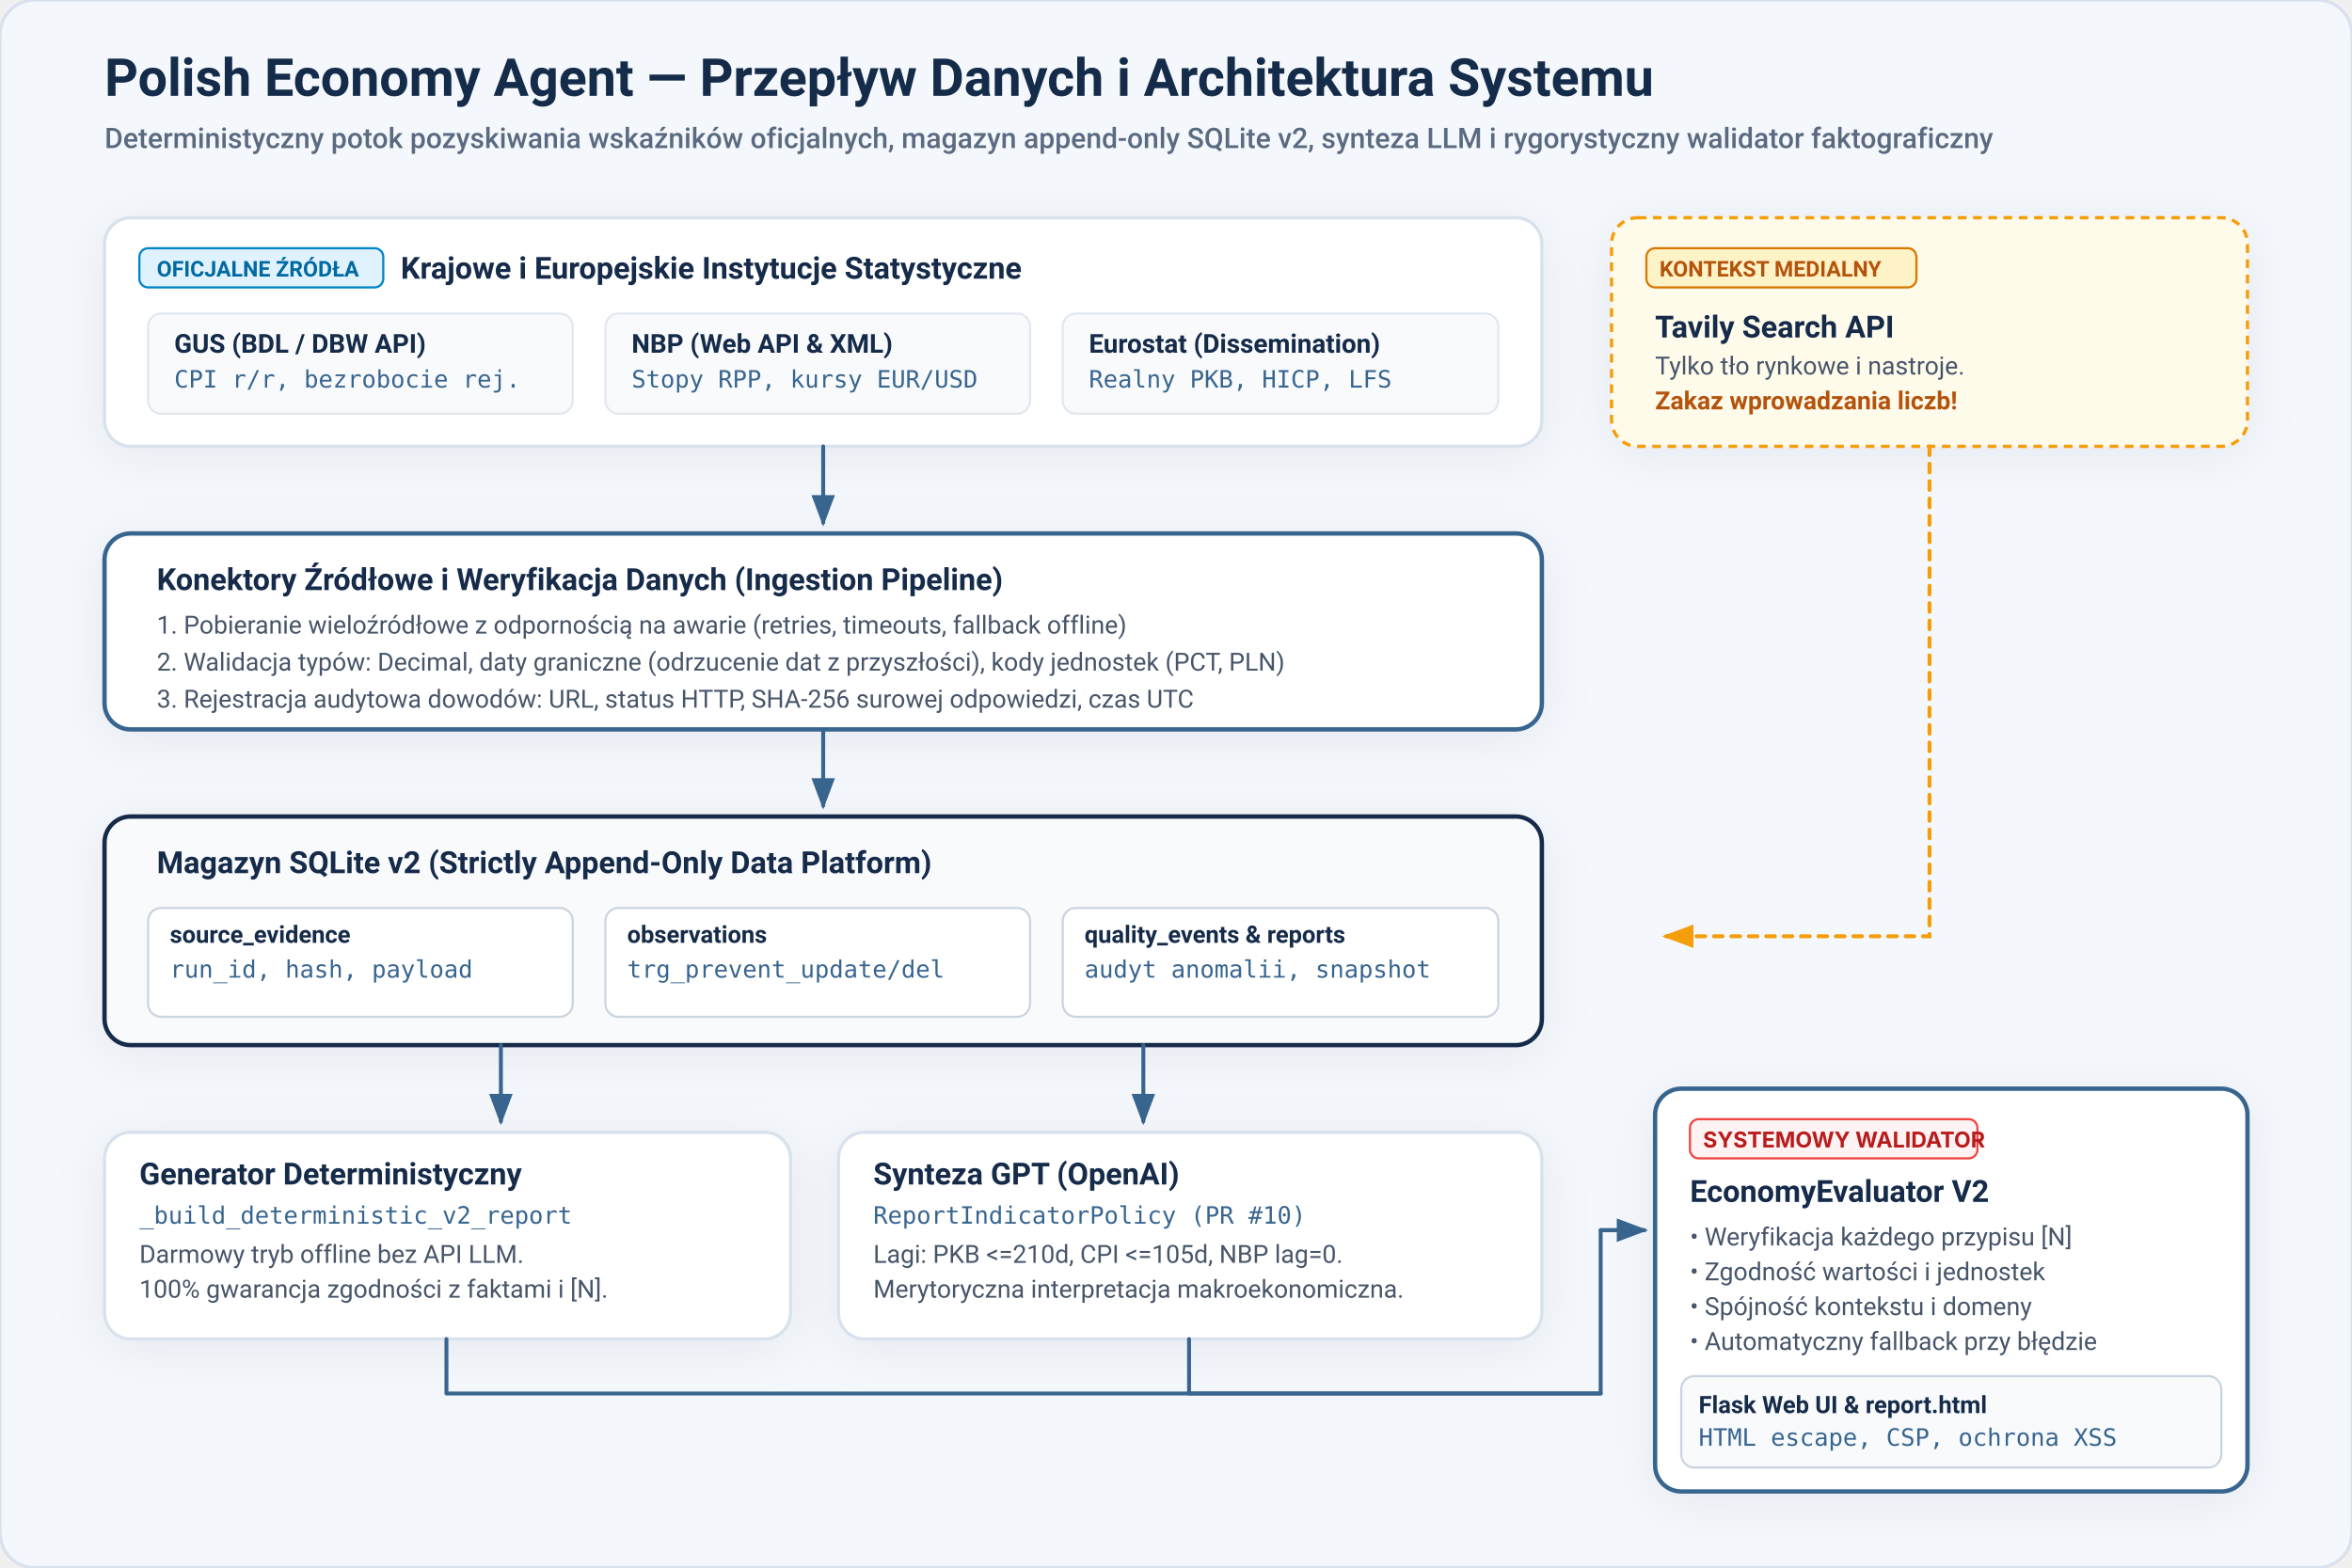
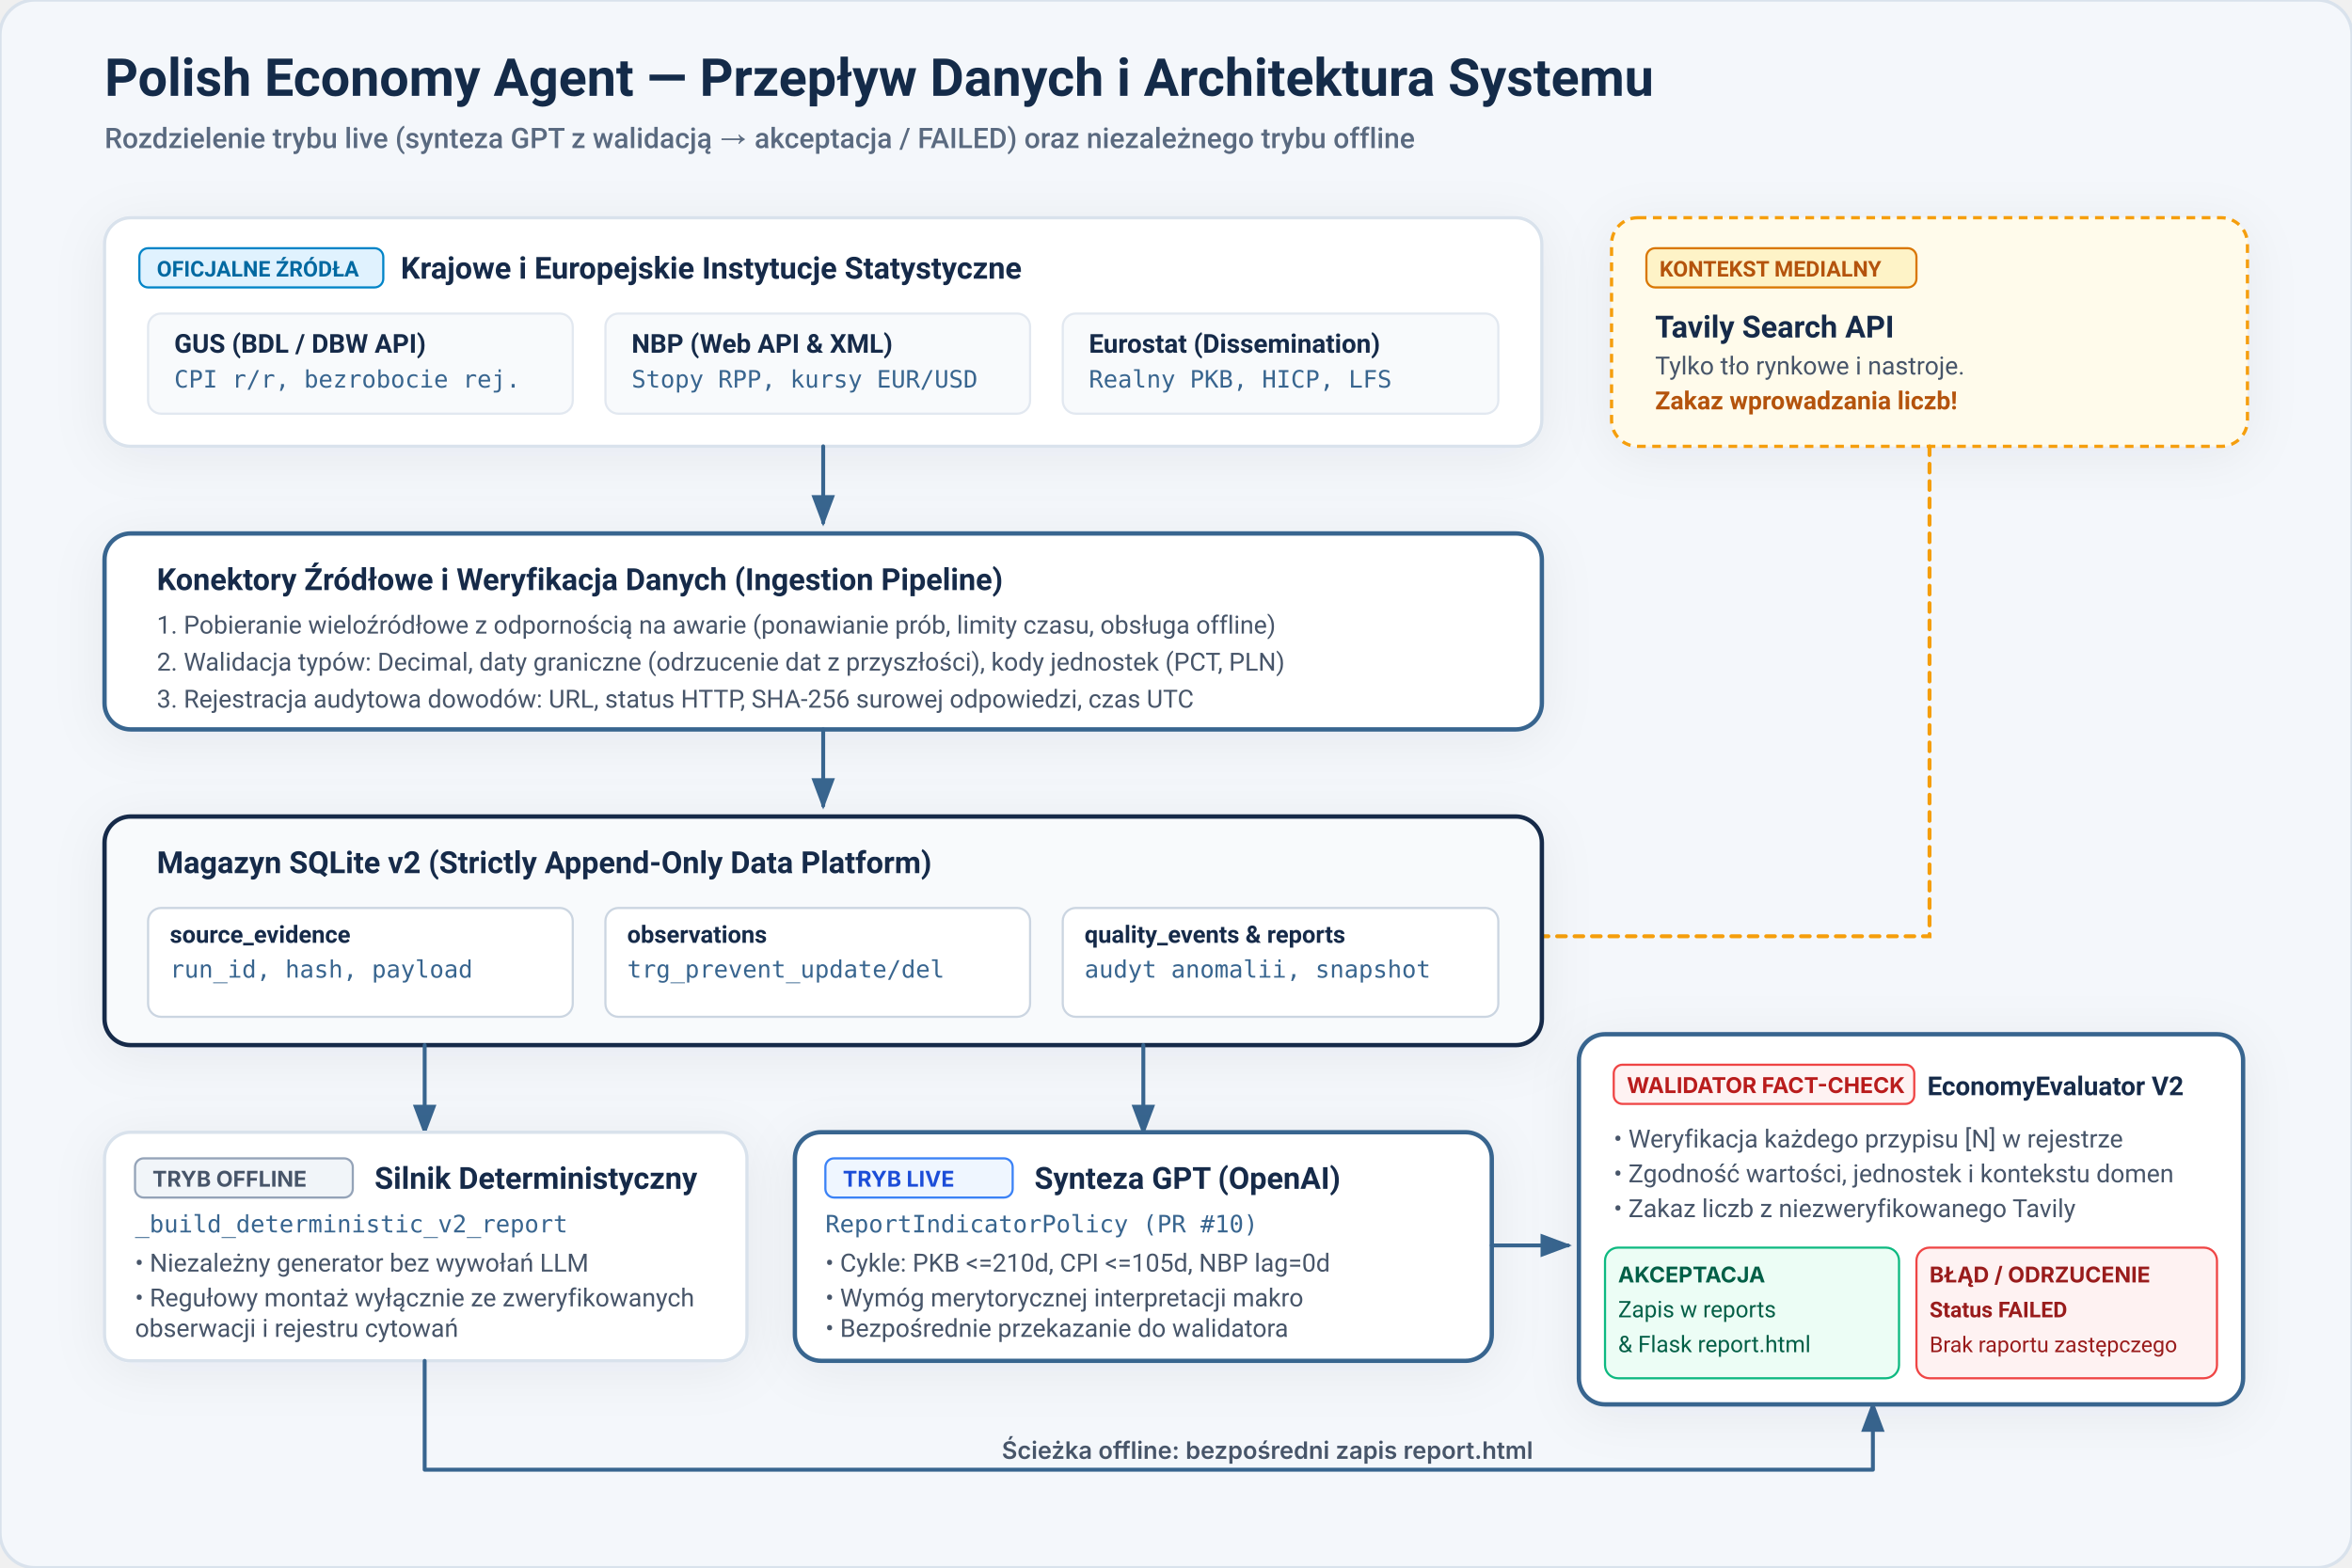
<svg xmlns="http://www.w3.org/2000/svg" viewBox="0 0 1080 720" width="100%" height="100%">
  <defs>
    <style>
      .bg { fill: #F4F7FB; }
      .title { font-family: -apple-system, BlinkMacSystemFont, "Segoe UI", Roboto, Helvetica, Arial, sans-serif; font-size: 24px; font-weight: 700; fill: #142B49; }
      .subtitle { font-family: -apple-system, BlinkMacSystemFont, "Segoe UI", Roboto, Helvetica, Arial, sans-serif; font-size: 13px; font-weight: 500; fill: #5A6A80; }
      .box { fill: #FFFFFF; stroke: #D9E2EC; stroke-width: 1.5; rx: 12px; }
      .box-accent { fill: #FFFFFF; stroke: #38658F; stroke-width: 2; rx: 12px; }
      .box-db { fill: #F8FAFC; stroke: #142B49; stroke-width: 2; rx: 12px; }
      .box-context { fill: #FFFBEB; stroke: #F59E0B; stroke-width: 1.5; stroke-dasharray: 4 3; rx: 12px; }
      .header-text { font-family: -apple-system, BlinkMacSystemFont, "Segoe UI", Roboto, Helvetica, Arial, sans-serif; font-size: 14px; font-weight: 700; fill: #142B49; }
      .body-text { font-family: -apple-system, BlinkMacSystemFont, "Segoe UI", Roboto, Helvetica, Arial, sans-serif; font-size: 11.5px; font-weight: 400; fill: #475569; }
      .mono-text { font-family: ui-monospace, SFMono-Regular, Menlo, Monaco, Consolas, monospace; font-size: 11px; fill: #38658F; }
      .badge-official { fill: #E0F2FE; stroke: #0284C7; stroke-width: 1; rx: 4px; }
      .badge-official-text { font-family: -apple-system, BlinkMacSystemFont, "Segoe UI", Roboto, Helvetica, Arial, sans-serif; font-size: 10px; font-weight: 600; fill: #0369A1; }
      .badge-context { fill: #FEF3C7; stroke: #D97706; stroke-width: 1; rx: 4px; }
      .badge-context-text { font-family: -apple-system, BlinkMacSystemFont, "Segoe UI", Roboto, Helvetica, Arial, sans-serif; font-size: 10px; font-weight: 600; fill: #B45309; }
      .arrow { stroke: #38658F; stroke-width: 1.8; fill: none; stroke-linecap: round; stroke-linejoin: round; }
      .arrow-dashed { stroke: #F59E0B; stroke-width: 1.8; stroke-dasharray: 4 4; fill: none; stroke-linecap: round; }
+       .arrow-red { stroke: #DC2626; stroke-width: 1.8; stroke-dasharray: 4 3; fill: none; stroke-linecap: round; }
+       .arrow-green { stroke: #059669; stroke-width: 1.8; fill: none; stroke-linecap: round; }
      .shadow { filter: drop-shadow(0px 4px 12px rgba(20, 43, 73, 0.06)); }
    </style>
    <marker id="arrowhead" markerWidth="8" markerHeight="6" refX="7" refY="3" orient="auto">
      <polygon points="0 0, 8 3, 0 6" fill="#38658F" />
    </marker>
    <marker id="arrowhead-orange" markerWidth="8" markerHeight="6" refX="7" refY="3" orient="auto">
      <polygon points="0 0, 8 3, 0 6" fill="#F59E0B" />
    </marker>
+     <marker id="arrowhead-red" markerWidth="8" markerHeight="6" refX="7" refY="3" orient="auto">
+       <polygon points="0 0, 8 3, 0 6" fill="#DC2626" />
+     </marker>
+     <marker id="arrowhead-green" markerWidth="8" markerHeight="6" refX="7" refY="3" orient="auto">
+       <polygon points="0 0, 8 3, 0 6" fill="#059669" />
+     </marker>
  </defs>
  <rect width="1080" height="720" rx="16" fill="#F4F7FB" stroke="#D9E2EC" stroke-width="1.5" />
  <g transform="translate(48, 44)">
    <text x="0" y="0" class="title">Polish Economy Agent — Przepływ Danych i Architektura Systemu</text>
-     <text x="0" y="24" class="subtitle">Deterministyczny potok pozyskiwania wskaźników oficjalnych, magazyn append-only SQLite v2, synteza LLM i rygorystyczny walidator faktograficzny</text>
+     <text x="0" y="24" class="subtitle">Rozdzielenie trybu live (synteza GPT z walidacją → akceptacja / FAILED) oraz niezależnego trybu offline</text>
  </g>
  <g class="shadow" transform="translate(48, 100)">
    <rect width="660" height="105" class="box" />
    <rect x="16" y="14" width="112" height="18" class="badge-official" />
    <text x="24" y="27" class="badge-official-text">OFICJALNE ŹRÓDŁA</text>
    <text x="136" y="28" class="header-text">Krajowe i Europejskie Instytucje Statystyczne</text>
    <rect x="20" y="44" width="195" height="46" rx="6" fill="#F8FAFC" stroke="#E2E8F0" />
    <text x="32" y="62" class="header-text" style="font-size:12px;">GUS (BDL / DBW API)</text>
    <text x="32" y="78" class="mono-text">CPI r/r, bezrobocie rej.</text>
    <rect x="230" y="44" width="195" height="46" rx="6" fill="#F8FAFC" stroke="#E2E8F0" />
    <text x="242" y="62" class="header-text" style="font-size:12px;">NBP (Web API &amp; XML)</text>
    <text x="242" y="78" class="mono-text">Stopy RPP, kursy EUR/USD</text>
    <rect x="440" y="44" width="200" height="46" rx="6" fill="#F8FAFC" stroke="#E2E8F0" />
    <text x="452" y="62" class="header-text" style="font-size:12px;">Eurostat (Dissemination)</text>
    <text x="452" y="78" class="mono-text">Realny PKB, HICP, LFS</text>
  </g>
  <g class="shadow" transform="translate(740, 100)">
    <rect width="292" height="105" class="box-context" />
    <rect x="16" y="14" width="124" height="18" class="badge-context" />
    <text x="22" y="27" class="badge-context-text">KONTEKST MEDIALNY</text>
    <text x="20" y="55" class="header-text">Tavily Search API</text>
    <text x="20" y="72" class="body-text">Tylko tło rynkowe i nastroje.</text>
    <text x="20" y="88" class="body-text" style="font-weight:600; fill:#B45309;">Zakaz wprowadzania liczb!</text>
  </g>
  <path d="M 378 205 L 378 240" class="arrow" marker-end="url(#arrowhead)" />
-   <path d="M 886 205 L 886 430 L 765 430" class="arrow-dashed" marker-end="url(#arrowhead-orange)" />
+   <path d="M 886 205 L 886 430 L 685 430" class="arrow-dashed" marker-end="url(#arrowhead-orange)" />
  <g class="shadow" transform="translate(48, 245)">
    <rect width="660" height="90" class="box-accent" />
    <text x="24" y="26" class="header-text">Konektory Źródłowe i Weryfikacja Danych (Ingestion Pipeline)</text>
-     <text x="24" y="46" class="body-text">1. Pobieranie wieloźródłowe z odpornością na awarie (retries, timeouts, fallback offline)</text>
+     <text x="24" y="46" class="body-text">1. Pobieranie wieloźródłowe z odpornością na awarie (ponawianie prób, limity czasu, obsługa offline)</text>
    <text x="24" y="63" class="body-text">2. Walidacja typów: Decimal, daty graniczne (odrzucenie dat z przyszłości), kody jednostek (PCT, PLN)</text>
    <text x="24" y="80" class="body-text">3. Rejestracja audytowa dowodów: URL, status HTTP, SHA-256 surowej odpowiedzi, czas UTC</text>
  </g>
  <path d="M 378 335 L 378 370" class="arrow" marker-end="url(#arrowhead)" />
  <g class="shadow" transform="translate(48, 375)">
    <rect width="660" height="105" class="box-db" />
    <text x="24" y="26" class="header-text" style="fill:#142B49;">Magazyn SQLite v2 (Strictly Append-Only Data Platform)</text>
    <rect x="20" y="42" width="195" height="50" rx="6" fill="#FFFFFF" stroke="#CBD5E1" />
    <text x="30" y="58" class="header-text" style="font-size:11px;">source_evidence</text>
    <text x="30" y="74" class="mono-text">run_id, hash, payload</text>
    <rect x="230" y="42" width="195" height="50" rx="6" fill="#FFFFFF" stroke="#CBD5E1" />
    <text x="240" y="58" class="header-text" style="font-size:11px;">observations</text>
    <text x="240" y="74" class="mono-text">trg_prevent_update/del</text>
    <rect x="440" y="42" width="200" height="50" rx="6" fill="#FFFFFF" stroke="#CBD5E1" />
    <text x="450" y="58" class="header-text" style="font-size:11px;">quality_events &amp; reports</text>
    <text x="450" y="74" class="mono-text">audyt anomalii, snapshot</text>
  </g>
-   <path d="M 230 480 L 230 515" class="arrow" marker-end="url(#arrowhead)" />
-   <path d="M 525 480 L 525 515" class="arrow" marker-end="url(#arrowhead)" />
+   <path d="M 195 480 L 195 520" class="arrow" marker-end="url(#arrowhead)" />
+   <path d="M 525 480 L 525 520" class="arrow" marker-end="url(#arrowhead)" />
  <g class="shadow" transform="translate(48, 520)">
-     <rect width="315" height="95" class="box" />
-     <text x="16" y="24" class="header-text">Generator Deterministyczny</text>
-     <text x="16" y="42" class="mono-text">_build_deterministic_v2_report</text>
-     <text x="16" y="60" class="body-text">Darmowy tryb offline bez API LLM.</text>
-     <text x="16" y="76" class="body-text">100% gwarancja zgodności z faktami i [N].</text>
+     <rect width="295" height="105" class="box" />
+     <rect x="14" y="12" width="100" height="18" rx="4" fill="#F1F5F9" stroke="#94A3B8" stroke-width="1" />
+     <text x="22" y="25" style="font-family: -apple-system, sans-serif; font-size:10px; font-weight:700; fill:#475569;">TRYB OFFLINE</text>
+     <text x="124" y="26" class="header-text">Silnik Deterministyczny</text>
+     <text x="14" y="46" class="mono-text">_build_deterministic_v2_report</text>
+     <text x="14" y="64" class="body-text">• Niezależny generator bez wywołań LLM</text>
+     <text x="14" y="80" class="body-text">• Regułowy montaż wyłącznie ze zweryfikowanych</text>
+     <text x="14" y="94" class="body-text">  obserwacji i rejestru cytowań</text>
  </g>
-   <g class="shadow" transform="translate(385, 520)">
-     <rect width="323" height="95" class="box" />
-     <text x="16" y="24" class="header-text">Synteza GPT (OpenAI)</text>
-     <text x="16" y="42" class="mono-text">ReportIndicatorPolicy (PR #10)</text>
-     <text x="16" y="60" class="body-text">Lagi: PKB &lt;=210d, CPI &lt;=105d, NBP lag=0.</text>
-     <text x="16" y="76" class="body-text">Merytoryczna interpretacja makroekonomiczna.</text>
+   <g class="shadow" transform="translate(365, 520)">
+     <rect width="320" height="105" class="box-accent" />
+     <rect x="14" y="12" width="86" height="18" rx="4" fill="#EFF6FF" stroke="#3B82F6" stroke-width="1" />
+     <text x="22" y="25" style="font-family: -apple-system, sans-serif; font-size:10px; font-weight:700; fill:#1D4ED8;">TRYB LIVE</text>
+     <text x="110" y="26" class="header-text">Synteza GPT (OpenAI)</text>
+     <text x="14" y="46" class="mono-text">ReportIndicatorPolicy (PR #10)</text>
+     <text x="14" y="64" class="body-text">• Cykle: PKB &lt;=210d, CPI &lt;=105d, NBP lag=0d</text>
+     <text x="14" y="80" class="body-text">• Wymóg merytorycznej interpretacji makro</text>
+     <text x="14" y="94" class="body-text">• Bezpośrednie przekazanie do walidatora</text>
  </g>
-   <path d="M 205 615 L 205 640 L 735 640 L 735 565 L 755 565" class="arrow" />
-   <path d="M 546 615 L 546 640 L 735 640" class="arrow" />
-   <path d="M 735 565 L 755 565" class="arrow" marker-end="url(#arrowhead)" />
-   <g class="shadow" transform="translate(760, 500)">
-     <rect width="272" height="185" class="box-accent" />
-     <rect x="16" y="14" width="132" height="18" rx="4" fill="#FEF2F2" stroke="#EF4444" stroke-width="1" />
-     <text x="22" y="27" style="font-family: -apple-system, sans-serif; font-size:10px; font-weight:700; fill:#B91C1C;">SYSTEMOWY WALIDATOR</text>
-     <text x="16" y="52" class="header-text">EconomyEvaluator V2</text>
-     <text x="16" y="72" class="body-text">• Weryfikacja każdego przypisu [N]</text>
-     <text x="16" y="88" class="body-text">• Zgodność wartości i jednostek</text>
-     <text x="16" y="104" class="body-text">• Spójność kontekstu i domeny</text>
-     <text x="16" y="120" class="body-text">• Automatyczny fallback przy błędzie</text>
-     <rect x="12" y="132" width="248" height="42" rx="6" fill="#F8FAFC" stroke="#CBD5E1" />
-     <text x="20" y="149" class="header-text" style="font-size:11px;">Flask Web UI &amp; report.html</text>
-     <text x="20" y="164" class="mono-text">HTML escape, CSP, ochrona XSS</text>
+   <path d="M 685 572 L 720 572" class="arrow" marker-end="url(#arrowhead)" />
+   <path d="M 195 625 L 195 675 L 860 675 L 860 645" class="arrow" marker-end="url(#arrowhead)" />
+   <text x="460" y="670" style="font-family: -apple-system, sans-serif; font-size:11px; font-weight:600; fill:#475569;">Ścieżka offline: bezpośredni zapis report.html</text>
+   <g class="shadow" transform="translate(725, 475)">
+     <rect width="305" height="170" class="box-accent" />
+     <rect x="16" y="14" width="138" height="18" rx="4" fill="#FEF2F2" stroke="#EF4444" stroke-width="1" />
+     <text x="22" y="27" style="font-family: -apple-system, sans-serif; font-size:10px; font-weight:700; fill:#B91C1C;">WALIDATOR FACT-CHECK</text>
+     <text x="160" y="28" class="header-text" style="font-size:12px;">EconomyEvaluator V2</text>
+     <text x="16" y="52" class="body-text">• Weryfikacja każdego przypisu [N] w rejestrze</text>
+     <text x="16" y="68" class="body-text">• Zgodność wartości, jednostek i kontekstu domen</text>
+     <text x="16" y="84" class="body-text">• Zakaz liczb z niezweryfikowanego Tavily</text>
+     <rect x="12" y="98" width="135" height="60" rx="6" fill="#ECFDF5" stroke="#10B981" stroke-width="1" />
+     <text x="18" y="114" style="font-family: -apple-system, sans-serif; font-size:10px; font-weight:700; fill:#065F46;">AKCEPTACJA</text>
+     <text x="18" y="130" class="body-text" style="font-size:10.5px; fill:#065F46;">Zapis w reports</text>
+     <text x="18" y="146" class="body-text" style="font-size:10.5px; fill:#065F46;">&amp; Flask report.html</text>
+     <rect x="155" y="98" width="138" height="60" rx="6" fill="#FEF2F2" stroke="#EF4444" stroke-width="1" />
+     <text x="161" y="114" style="font-family: -apple-system, sans-serif; font-size:10px; font-weight:700; fill:#991B1B;">BŁĄD / ODRZUCENIE</text>
+     <text x="161" y="130" class="body-text" style="font-size:10px; font-weight:600; fill:#991B1B;">Status FAILED</text>
+     <text x="161" y="146" class="body-text" style="font-size:10px; fill:#991B1B;">Brak raportu zastępczego</text>
  </g>
</svg>
